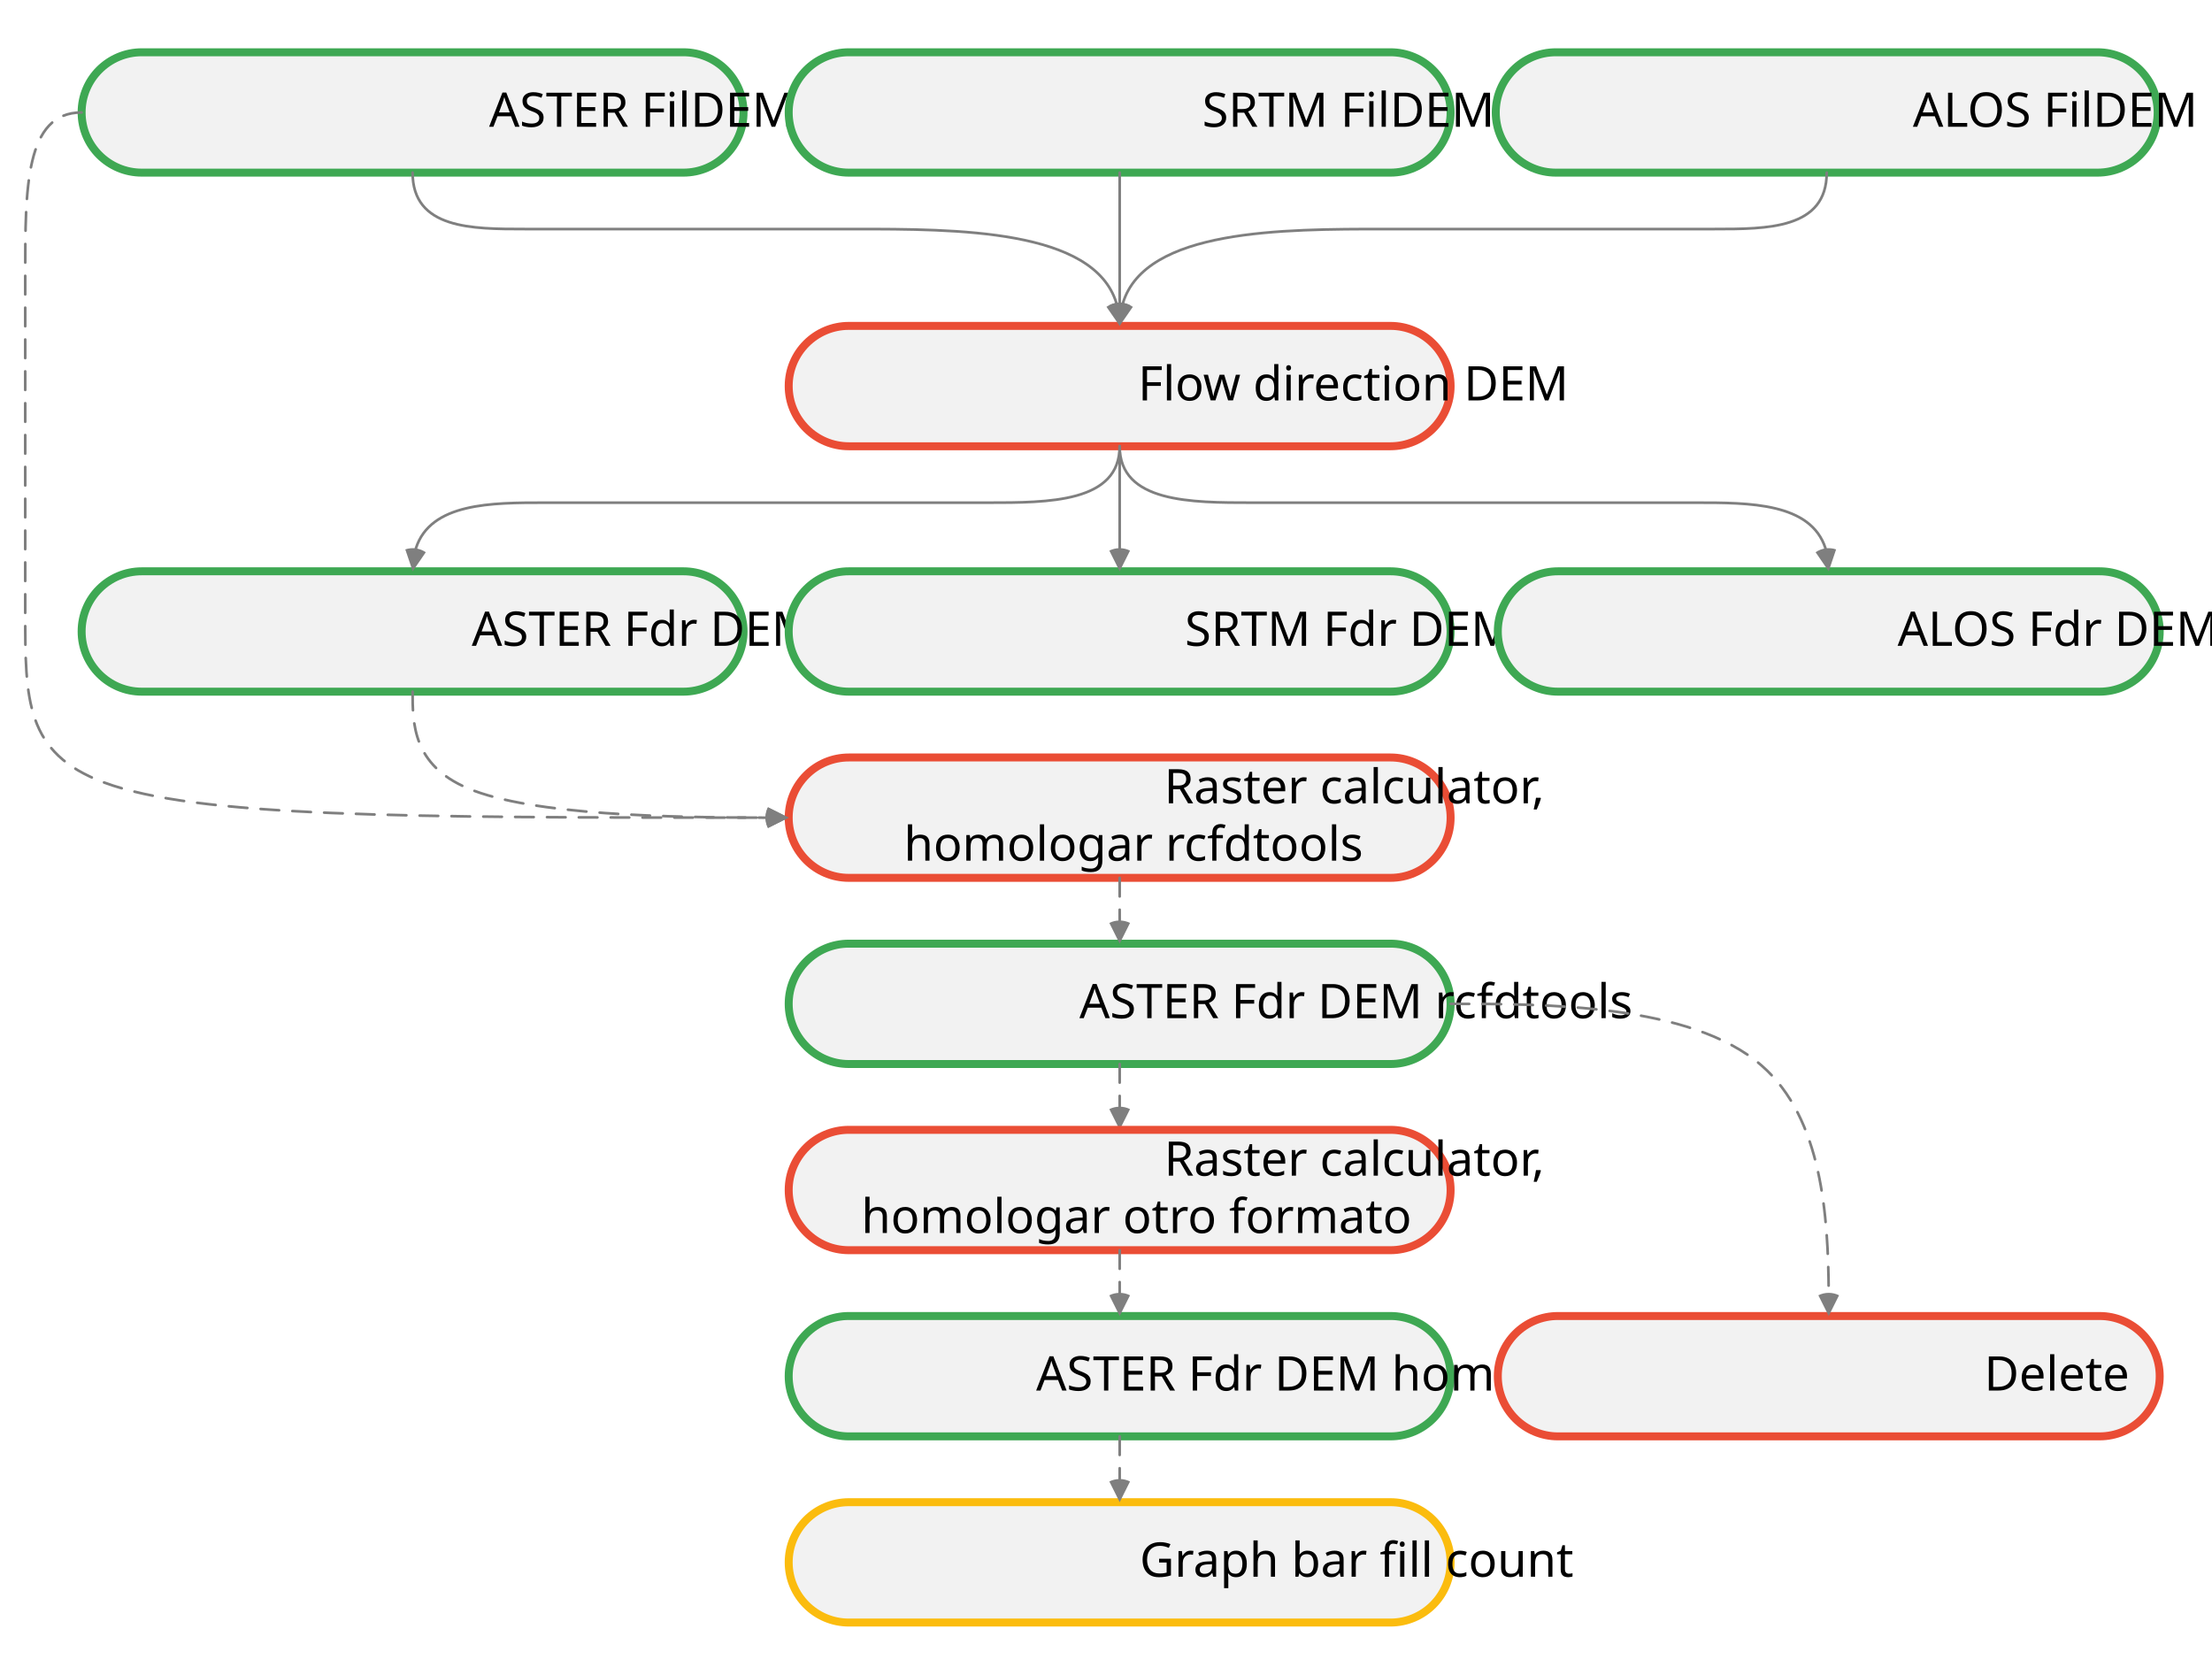
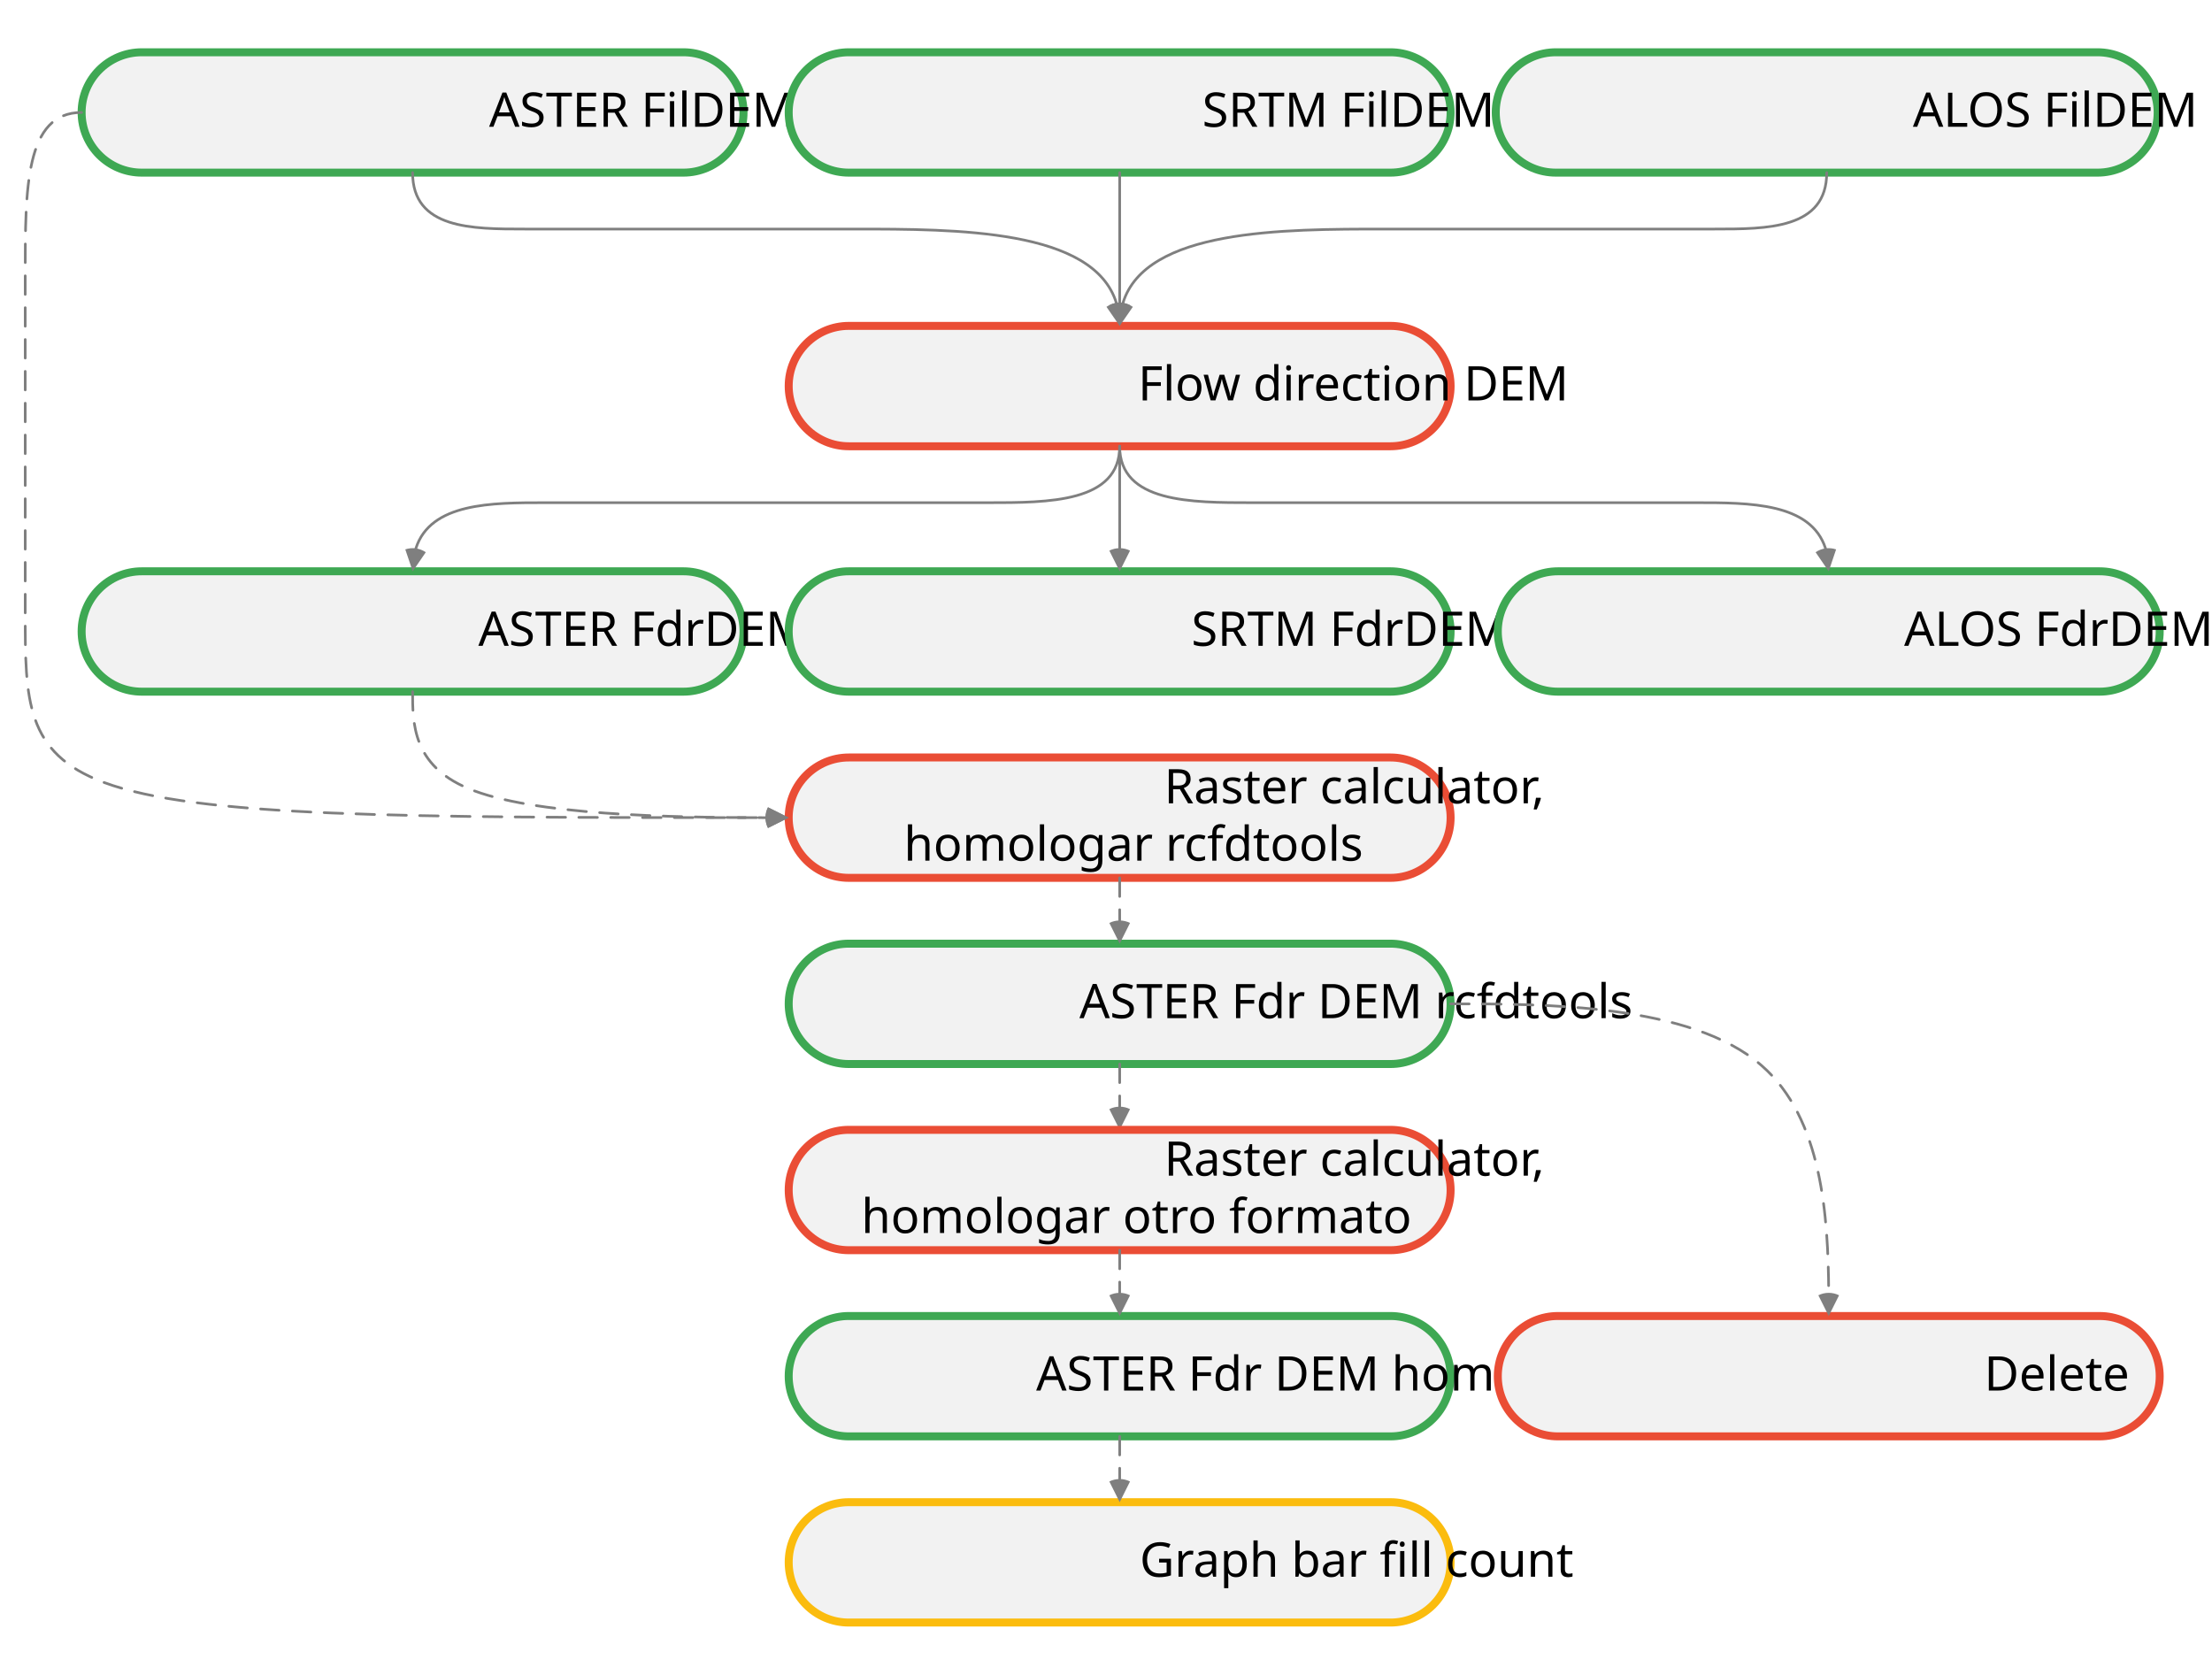
<svg xmlns="http://www.w3.org/2000/svg" xmlns:ns1="http://schemas.microsoft.com/visio/2003/SVGExtensions/" xmlns:xlink="http://www.w3.org/1999/xlink" width="5.789in" height="4.383in" viewBox="0 0 416.797 315.56" xml:space="preserve" color-interpolation-filters="sRGB" class="st14">
  <ns1:documentProperties ns1:langID="1033" ns1:metric="true" ns1:viewMarkup="false" />
  <style type="text/css">
	
		.st1 {fill:#f2f2f2;stroke:#3ea853;stroke-width:1.5}
		.st2 {fill:#3ea853;fill-opacity:1;stroke:#3ea853;stroke-opacity:1;stroke-width:0.373}
		.st3 {fill:#000000;font-family:Segoe UI;font-size:0.75em}
		.st4 {fill:#f2f2f2;stroke:#ea4d35;stroke-width:1.5}
		.st5 {fill:#ea4d35;fill-opacity:1;stroke:#ea4d35;stroke-opacity:1;stroke-width:0.373}
		.st6 {font-size:1em}
		.st7 {marker-end:url(#mrkr6-41);stroke:#7f7f7f;stroke-linecap:round;stroke-linejoin:round;stroke-width:0.5}
		.st8 {fill:#7f7f7f;fill-opacity:1;stroke:#7f7f7f;stroke-opacity:1;stroke-width:0.258}
		.st9 {marker-end:url(#mrkr6-52);stroke:#7f7f7f;stroke-linecap:round;stroke-linejoin:round;stroke-width:0.5}
		.st10 {marker-end:url(#mrkr6-41);stroke:#7f7f7f;stroke-dasharray:3.5,2.5;stroke-linecap:round;stroke-linejoin:round;stroke-width:0.5}
		.st11 {marker-end:url(#mrkr6-52);stroke:#7f7f7f;stroke-dasharray:3.5,2.5;stroke-linecap:round;stroke-linejoin:round;stroke-width:0.5}
		.st12 {fill:#f2f2f2;stroke:#fbbc0e;stroke-width:1.5}
		.st13 {fill:#fbbc0e;fill-opacity:1;stroke:#fbbc0e;stroke-opacity:1;stroke-width:0.373}
		.st14 {fill:none;fill-rule:evenodd;font-size:12px;overflow:visible;stroke-linecap:square;stroke-miterlimit:3}
	
	</style>
  <defs id="Markers">
    <g id="lend6">
      <path d="M 2 1 L 0 0 L 2.012 -1.006 C 2.329 -0.373 2.329 0.373 2.012 1.006 " style="stroke:none" />
    </g>
    <marker id="mrkr6-4" class="st2" ns1:arrowType="6" ns1:arrowSize="2" ns1:setback="6.03" refX="6.03" orient="auto" markerUnits="strokeWidth" overflow="visible">
      <use xlink:href="#lend6" transform="scale(2.68) " />
    </marker>
    <marker id="mrkr6-17" class="st5" ns1:arrowType="6" ns1:arrowSize="2" ns1:setback="6.03" refX="6.03" orient="auto" markerUnits="strokeWidth" overflow="visible">
      <use xlink:href="#lend6" transform="scale(2.68) " />
    </marker>
    <marker id="mrkr6-41" class="st8" ns1:arrowType="6" ns1:arrowSize="0" ns1:setback="8.01" refX="-8.01" orient="auto" markerUnits="strokeWidth" overflow="visible">
      <use xlink:href="#lend6" transform="scale(-3.88,-3.88) " />
    </marker>
    <marker id="mrkr6-52" class="st8" ns1:arrowType="6" ns1:arrowSize="0" ns1:setback="8.73" refX="-8.73" orient="auto" markerUnits="strokeWidth" overflow="visible">
      <use xlink:href="#lend6" transform="scale(-3.88,-3.88) " />
    </marker>
    <marker id="mrkr6-90" class="st13" ns1:arrowType="6" ns1:arrowSize="2" ns1:setback="6.03" refX="6.03" orient="auto" markerUnits="strokeWidth" overflow="visible">
      <use xlink:href="#lend6" transform="scale(2.68) " />
    </marker>
  </defs>
  <g ns1:mID="0" ns1:index="1" ns1:groupContext="foregroundPage">
    <ns1:pageProperties ns1:drawingScale="0.0393701" ns1:pageScale="0.0393701" ns1:drawingUnits="24" ns1:shadowOffsetX="8.50394" ns1:shadowOffsetY="-8.50394" />
    <ns1:layer ns1:name="Connector" ns1:index="0" />
    <g id="shape216-1" ns1:mID="216" ns1:groupContext="shape" transform="translate(15.382,-283.036)">
      <ns1:userDefs>
        <ns1:ud ns1:nameU="CTypeTopLeftSnip" ns1:prompt="" ns1:val="VT0(0):5" />
        <ns1:ud ns1:nameU="CTypeTopRightSnip" ns1:prompt="" ns1:val="VT0(0):5" />
        <ns1:ud ns1:nameU="CTypeBotLeftSnip" ns1:prompt="" ns1:val="VT0(0):5" />
        <ns1:ud ns1:nameU="CTypeBotRightSnip" ns1:prompt="" ns1:val="VT0(0):5" />
        <ns1:ud ns1:nameU="CornerLockHoriz" ns1:prompt="" ns1:val="VT0(1):5" />
        <ns1:ud ns1:nameU="CornerLockVert" ns1:prompt="" ns1:val="VT0(1):5" />
        <ns1:ud ns1:nameU="CornerLockDiag" ns1:prompt="" ns1:val="VT0(0):5" />
        <ns1:ud ns1:nameU="TopLeftOffset" ns1:prompt="" ns1:val="VT0(0.15748031496063):24" />
        <ns1:ud ns1:nameU="TopRightOffset" ns1:prompt="" ns1:val="VT0(0.15748031496063):24" />
        <ns1:ud ns1:nameU="BotLeftOffset" ns1:prompt="" ns1:val="VT0(0.15748031496063):24" />
        <ns1:ud ns1:nameU="BotRightOffset" ns1:prompt="" ns1:val="VT0(0.15748031496063):24" />
        <ns1:ud ns1:nameU="visVersion" ns1:prompt="" ns1:val="VT0(15):26" />
      </ns1:userDefs>
      <ns1:textBlock ns1:margins="rect(4,4,4,4)" ns1:tabSpace="42.5197" />
      <ns1:textRect cx="62.362" cy="304.222" width="124.73" height="22.677" />
      <path d="M11.34 315.56 L113.39 315.56 A11.338 11.338 -180 0 0 124.72 304.22 A11.338 11.338 -180 0 0 113.39 292.88        L11.34 292.88 A11.338 11.338 -180 0 0 0 304.22 A11.338 11.338 -180 0 0 11.34 315.56 Z" class="st1" />
      <text x="34.66" y="306.92" class="st3" ns1:langID="1033">
        <ns1:paragraph ns1:horizAlign="1" />
        <ns1:tabList />ASTER FilDEM</text>
    </g>
    <g id="shape217-6" ns1:mID="217" ns1:groupContext="shape" transform="translate(148.61,-283.036)">
      <ns1:userDefs>
        <ns1:ud ns1:nameU="CTypeTopLeftSnip" ns1:prompt="" ns1:val="VT0(0):5" />
        <ns1:ud ns1:nameU="CTypeTopRightSnip" ns1:prompt="" ns1:val="VT0(0):5" />
        <ns1:ud ns1:nameU="CTypeBotLeftSnip" ns1:prompt="" ns1:val="VT0(0):5" />
        <ns1:ud ns1:nameU="CTypeBotRightSnip" ns1:prompt="" ns1:val="VT0(0):5" />
        <ns1:ud ns1:nameU="CornerLockHoriz" ns1:prompt="" ns1:val="VT0(1):5" />
        <ns1:ud ns1:nameU="CornerLockVert" ns1:prompt="" ns1:val="VT0(1):5" />
        <ns1:ud ns1:nameU="CornerLockDiag" ns1:prompt="" ns1:val="VT0(0):5" />
        <ns1:ud ns1:nameU="TopLeftOffset" ns1:prompt="" ns1:val="VT0(0.15748031496063):24" />
        <ns1:ud ns1:nameU="TopRightOffset" ns1:prompt="" ns1:val="VT0(0.15748031496063):24" />
        <ns1:ud ns1:nameU="BotLeftOffset" ns1:prompt="" ns1:val="VT0(0.15748031496063):24" />
        <ns1:ud ns1:nameU="BotRightOffset" ns1:prompt="" ns1:val="VT0(0.15748031496063):24" />
        <ns1:ud ns1:nameU="visVersion" ns1:prompt="" ns1:val="VT0(15):26" />
      </ns1:userDefs>
      <ns1:textBlock ns1:margins="rect(4,4,4,4)" ns1:tabSpace="42.5197" />
      <ns1:textRect cx="62.362" cy="304.222" width="124.73" height="22.677" />
      <path d="M11.34 315.56 L113.39 315.56 A11.338 11.338 -180 0 0 124.72 304.22 A11.338 11.338 -180 0 0 113.39 292.88        L11.34 292.88 A11.338 11.338 -180 0 0 0 304.22 A11.338 11.338 -180 0 0 11.34 315.56 Z" class="st1" />
      <text x="35.8" y="306.92" class="st3" ns1:langID="1033">
        <ns1:paragraph ns1:horizAlign="1" />
        <ns1:tabList />SRTM FilDEM</text>
    </g>
    <g id="shape218-10" ns1:mID="218" ns1:groupContext="shape" transform="translate(281.839,-283.036)">
      <ns1:userDefs>
        <ns1:ud ns1:nameU="CTypeTopLeftSnip" ns1:prompt="" ns1:val="VT0(0):5" />
        <ns1:ud ns1:nameU="CTypeTopRightSnip" ns1:prompt="" ns1:val="VT0(0):5" />
        <ns1:ud ns1:nameU="CTypeBotLeftSnip" ns1:prompt="" ns1:val="VT0(0):5" />
        <ns1:ud ns1:nameU="CTypeBotRightSnip" ns1:prompt="" ns1:val="VT0(0):5" />
        <ns1:ud ns1:nameU="CornerLockHoriz" ns1:prompt="" ns1:val="VT0(1):5" />
        <ns1:ud ns1:nameU="CornerLockVert" ns1:prompt="" ns1:val="VT0(1):5" />
        <ns1:ud ns1:nameU="CornerLockDiag" ns1:prompt="" ns1:val="VT0(0):5" />
        <ns1:ud ns1:nameU="TopLeftOffset" ns1:prompt="" ns1:val="VT0(0.15748031496063):24" />
        <ns1:ud ns1:nameU="TopRightOffset" ns1:prompt="" ns1:val="VT0(0.15748031496063):24" />
        <ns1:ud ns1:nameU="BotLeftOffset" ns1:prompt="" ns1:val="VT0(0.15748031496063):24" />
        <ns1:ud ns1:nameU="BotRightOffset" ns1:prompt="" ns1:val="VT0(0.15748031496063):24" />
        <ns1:ud ns1:nameU="visVersion" ns1:prompt="" ns1:val="VT0(15):26" />
      </ns1:userDefs>
      <ns1:textBlock ns1:margins="rect(4,4,4,4)" ns1:tabSpace="42.5197" />
      <ns1:textRect cx="62.362" cy="304.222" width="124.73" height="22.677" />
      <path d="M11.34 315.56 L113.39 315.56 A11.338 11.338 -180 0 0 124.72 304.22 A11.338 11.338 -180 0 0 113.39 292.88        L11.34 292.88 A11.338 11.338 -180 0 0 0 304.22 A11.338 11.338 -180 0 0 11.34 315.56 Z" class="st1" />
      <text x="36.48" y="306.92" class="st3" ns1:langID="1033">
        <ns1:paragraph ns1:horizAlign="1" />
        <ns1:tabList />ALOS FilDEM</text>
    </g>
    <g id="shape219-14" ns1:mID="219" ns1:groupContext="shape" transform="translate(148.61,-231.481)">
      <ns1:userDefs>
        <ns1:ud ns1:nameU="CTypeTopLeftSnip" ns1:prompt="" ns1:val="VT0(0):5" />
        <ns1:ud ns1:nameU="CTypeTopRightSnip" ns1:prompt="" ns1:val="VT0(0):5" />
        <ns1:ud ns1:nameU="CTypeBotLeftSnip" ns1:prompt="" ns1:val="VT0(0):5" />
        <ns1:ud ns1:nameU="CTypeBotRightSnip" ns1:prompt="" ns1:val="VT0(0):5" />
        <ns1:ud ns1:nameU="CornerLockHoriz" ns1:prompt="" ns1:val="VT0(1):5" />
        <ns1:ud ns1:nameU="CornerLockVert" ns1:prompt="" ns1:val="VT0(1):5" />
        <ns1:ud ns1:nameU="CornerLockDiag" ns1:prompt="" ns1:val="VT0(0):5" />
        <ns1:ud ns1:nameU="TopLeftOffset" ns1:prompt="" ns1:val="VT0(0.15748031496063):24" />
        <ns1:ud ns1:nameU="TopRightOffset" ns1:prompt="" ns1:val="VT0(0.15748031496063):24" />
        <ns1:ud ns1:nameU="BotLeftOffset" ns1:prompt="" ns1:val="VT0(0.15748031496063):24" />
        <ns1:ud ns1:nameU="BotRightOffset" ns1:prompt="" ns1:val="VT0(0.15748031496063):24" />
        <ns1:ud ns1:nameU="visVersion" ns1:prompt="" ns1:val="VT0(15):26" />
      </ns1:userDefs>
      <ns1:textBlock ns1:margins="rect(4,4,4,4)" ns1:tabSpace="42.5197" />
      <ns1:textRect cx="62.362" cy="304.222" width="124.73" height="22.677" />
      <path d="M11.34 315.56 L113.39 315.56 A11.338 11.338 -180 0 0 124.72 304.22 A11.338 11.338 -180 0 0 113.39 292.88        L11.34 292.88 A11.338 11.338 -180 0 0 0 304.22 A11.338 11.338 -180 0 0 11.34 315.56 Z" class="st4" />
      <text x="23.71" y="306.92" class="st3" ns1:langID="1033">
        <ns1:paragraph ns1:horizAlign="1" />
        <ns1:tabList />Flow direction DEM</text>
    </g>
    <g id="shape220-19" ns1:mID="220" ns1:groupContext="shape" transform="translate(15.382,-185.241)">
      <ns1:userDefs>
        <ns1:ud ns1:nameU="CTypeTopLeftSnip" ns1:prompt="" ns1:val="VT0(0):5" />
        <ns1:ud ns1:nameU="CTypeTopRightSnip" ns1:prompt="" ns1:val="VT0(0):5" />
        <ns1:ud ns1:nameU="CTypeBotLeftSnip" ns1:prompt="" ns1:val="VT0(0):5" />
        <ns1:ud ns1:nameU="CTypeBotRightSnip" ns1:prompt="" ns1:val="VT0(0):5" />
        <ns1:ud ns1:nameU="CornerLockHoriz" ns1:prompt="" ns1:val="VT0(1):5" />
        <ns1:ud ns1:nameU="CornerLockVert" ns1:prompt="" ns1:val="VT0(1):5" />
        <ns1:ud ns1:nameU="CornerLockDiag" ns1:prompt="" ns1:val="VT0(0):5" />
        <ns1:ud ns1:nameU="TopLeftOffset" ns1:prompt="" ns1:val="VT0(0.15748031496063):24" />
        <ns1:ud ns1:nameU="TopRightOffset" ns1:prompt="" ns1:val="VT0(0.15748031496063):24" />
        <ns1:ud ns1:nameU="BotLeftOffset" ns1:prompt="" ns1:val="VT0(0.15748031496063):24" />
        <ns1:ud ns1:nameU="BotRightOffset" ns1:prompt="" ns1:val="VT0(0.15748031496063):24" />
        <ns1:ud ns1:nameU="visVersion" ns1:prompt="" ns1:val="VT0(15):26" />
      </ns1:userDefs>
      <ns1:textBlock ns1:margins="rect(4,4,4,4)" ns1:tabSpace="42.5197" />
      <ns1:textRect cx="62.362" cy="304.222" width="124.73" height="22.677" />
      <path d="M11.34 315.56 L113.39 315.56 A11.338 11.338 -180 0 0 124.72 304.22 A11.338 11.338 -180 0 0 113.39 292.88        L11.34 292.88 A11.338 11.338 -180 0 0 0 304.22 A11.338 11.338 -180 0 0 11.34 315.56 Z" class="st1" />
-       <text x="31.39" y="306.92" class="st3" ns1:langID="1033">
-         <ns1:paragraph ns1:horizAlign="1" />
-         <ns1:tabList />ASTER Fdr DEM</text>
+       <text x="32.63" y="306.92" class="st3" ns1:langID="1033">
+         <ns1:paragraph ns1:horizAlign="1" />
+         <ns1:tabList />ASTER FdrDEM</text>
    </g>
    <g id="shape221-23" ns1:mID="221" ns1:groupContext="shape" transform="translate(148.61,-185.241)">
      <ns1:userDefs>
        <ns1:ud ns1:nameU="CTypeTopLeftSnip" ns1:prompt="" ns1:val="VT0(0):5" />
        <ns1:ud ns1:nameU="CTypeTopRightSnip" ns1:prompt="" ns1:val="VT0(0):5" />
        <ns1:ud ns1:nameU="CTypeBotLeftSnip" ns1:prompt="" ns1:val="VT0(0):5" />
        <ns1:ud ns1:nameU="CTypeBotRightSnip" ns1:prompt="" ns1:val="VT0(0):5" />
        <ns1:ud ns1:nameU="CornerLockHoriz" ns1:prompt="" ns1:val="VT0(1):5" />
        <ns1:ud ns1:nameU="CornerLockVert" ns1:prompt="" ns1:val="VT0(1):5" />
        <ns1:ud ns1:nameU="CornerLockDiag" ns1:prompt="" ns1:val="VT0(0):5" />
        <ns1:ud ns1:nameU="TopLeftOffset" ns1:prompt="" ns1:val="VT0(0.15748031496063):24" />
        <ns1:ud ns1:nameU="TopRightOffset" ns1:prompt="" ns1:val="VT0(0.15748031496063):24" />
        <ns1:ud ns1:nameU="BotLeftOffset" ns1:prompt="" ns1:val="VT0(0.15748031496063):24" />
        <ns1:ud ns1:nameU="BotRightOffset" ns1:prompt="" ns1:val="VT0(0.15748031496063):24" />
        <ns1:ud ns1:nameU="visVersion" ns1:prompt="" ns1:val="VT0(15):26" />
      </ns1:userDefs>
      <ns1:textBlock ns1:margins="rect(4,4,4,4)" ns1:tabSpace="42.5197" />
      <ns1:textRect cx="62.362" cy="304.222" width="124.73" height="22.677" />
      <path d="M11.34 315.56 L113.39 315.56 A11.338 11.338 -180 0 0 124.72 304.22 A11.338 11.338 -180 0 0 113.39 292.88        L11.34 292.88 A11.338 11.338 -180 0 0 0 304.22 A11.338 11.338 -180 0 0 11.34 315.56 Z" class="st1" />
-       <text x="32.53" y="306.92" class="st3" ns1:langID="1033">
-         <ns1:paragraph ns1:horizAlign="1" />
-         <ns1:tabList />SRTM Fdr DEM</text>
+       <text x="33.76" y="306.92" class="st3" ns1:langID="1033">
+         <ns1:paragraph ns1:horizAlign="1" />
+         <ns1:tabList />SRTM FdrDEM</text>
    </g>
    <g id="shape222-27" ns1:mID="222" ns1:groupContext="shape" transform="translate(282.225,-185.241)">
      <ns1:userDefs>
        <ns1:ud ns1:nameU="CTypeTopLeftSnip" ns1:prompt="" ns1:val="VT0(0):5" />
        <ns1:ud ns1:nameU="CTypeTopRightSnip" ns1:prompt="" ns1:val="VT0(0):5" />
        <ns1:ud ns1:nameU="CTypeBotLeftSnip" ns1:prompt="" ns1:val="VT0(0):5" />
        <ns1:ud ns1:nameU="CTypeBotRightSnip" ns1:prompt="" ns1:val="VT0(0):5" />
        <ns1:ud ns1:nameU="CornerLockHoriz" ns1:prompt="" ns1:val="VT0(1):5" />
        <ns1:ud ns1:nameU="CornerLockVert" ns1:prompt="" ns1:val="VT0(1):5" />
        <ns1:ud ns1:nameU="CornerLockDiag" ns1:prompt="" ns1:val="VT0(0):5" />
        <ns1:ud ns1:nameU="TopLeftOffset" ns1:prompt="" ns1:val="VT0(0.15748031496063):24" />
        <ns1:ud ns1:nameU="TopRightOffset" ns1:prompt="" ns1:val="VT0(0.15748031496063):24" />
        <ns1:ud ns1:nameU="BotLeftOffset" ns1:prompt="" ns1:val="VT0(0.15748031496063):24" />
        <ns1:ud ns1:nameU="BotRightOffset" ns1:prompt="" ns1:val="VT0(0.15748031496063):24" />
        <ns1:ud ns1:nameU="visVersion" ns1:prompt="" ns1:val="VT0(15):26" />
      </ns1:userDefs>
      <ns1:textBlock ns1:margins="rect(4,4,4,4)" ns1:tabSpace="42.5197" />
      <ns1:textRect cx="62.362" cy="304.222" width="124.73" height="22.677" />
      <path d="M11.34 315.56 L113.39 315.56 A11.338 11.338 -180 0 0 124.72 304.22 A11.338 11.338 -180 0 0 113.39 292.88        L11.34 292.88 A11.338 11.338 -180 0 0 0 304.22 A11.338 11.338 -180 0 0 11.34 315.56 Z" class="st1" />
-       <text x="33.21" y="306.92" class="st3" ns1:langID="1033">
-         <ns1:paragraph ns1:horizAlign="1" />
-         <ns1:tabList />ALOS Fdr DEM</text>
+       <text x="34.44" y="306.92" class="st3" ns1:langID="1033">
+         <ns1:paragraph ns1:horizAlign="1" />
+         <ns1:tabList />ALOS FdrDEM</text>
    </g>
    <g id="shape223-31" ns1:mID="223" ns1:groupContext="shape" transform="translate(148.61,-150.162)">
      <ns1:userDefs>
        <ns1:ud ns1:nameU="CTypeTopLeftSnip" ns1:prompt="" ns1:val="VT0(0):5" />
        <ns1:ud ns1:nameU="CTypeTopRightSnip" ns1:prompt="" ns1:val="VT0(0):5" />
        <ns1:ud ns1:nameU="CTypeBotLeftSnip" ns1:prompt="" ns1:val="VT0(0):5" />
        <ns1:ud ns1:nameU="CTypeBotRightSnip" ns1:prompt="" ns1:val="VT0(0):5" />
        <ns1:ud ns1:nameU="CornerLockHoriz" ns1:prompt="" ns1:val="VT0(1):5" />
        <ns1:ud ns1:nameU="CornerLockVert" ns1:prompt="" ns1:val="VT0(1):5" />
        <ns1:ud ns1:nameU="CornerLockDiag" ns1:prompt="" ns1:val="VT0(0):5" />
        <ns1:ud ns1:nameU="TopLeftOffset" ns1:prompt="" ns1:val="VT0(0.15748031496063):24" />
        <ns1:ud ns1:nameU="TopRightOffset" ns1:prompt="" ns1:val="VT0(0.15748031496063):24" />
        <ns1:ud ns1:nameU="BotLeftOffset" ns1:prompt="" ns1:val="VT0(0.15748031496063):24" />
        <ns1:ud ns1:nameU="BotRightOffset" ns1:prompt="" ns1:val="VT0(0.15748031496063):24" />
        <ns1:ud ns1:nameU="visVersion" ns1:prompt="" ns1:val="VT0(15):26" />
      </ns1:userDefs>
      <ns1:textBlock ns1:margins="rect(4,4,4,4)" ns1:tabSpace="42.5197" />
      <ns1:textRect cx="62.362" cy="304.222" width="124.73" height="22.677" />
      <path d="M11.34 315.56 L113.39 315.56 A11.338 11.338 -180 0 0 124.72 304.22 A11.338 11.338 -180 0 0 113.39 292.88        L11.34 292.88 A11.338 11.338 -180 0 0 0 304.22 A11.338 11.338 -180 0 0 11.34 315.56 Z" class="st4" />
      <text x="28.63" y="301.52" class="st3" ns1:langID="1033">
        <ns1:paragraph ns1:horizAlign="1" />
        <ns1:tabList />Raster calculator, <ns1:newlineChar />
        <tspan x="21.7" dy="1.2em" class="st6">homologar rcfdtools</tspan>
      </text>
    </g>
    <g id="shape226-36" ns1:mID="226" ns1:groupContext="shape" ns1:layerMember="0" transform="translate(77.7442,-283.036)">
      <ns1:userDefs>
        <ns1:ud ns1:nameU="visVersion" ns1:val="VT0(15):26" />
      </ns1:userDefs>
      <path d="M0 315.56 C-0 326.19 11.2 326.19 21.13 326.19 C40.74 326.19 55.42 326.19 83.22 326.19 C102.59 326.19 128.32        326.19 132.61 340.12 L132.66 340.47" class="st7" />
    </g>
    <g id="shape227-42" ns1:mID="227" ns1:groupContext="shape" ns1:layerMember="0" transform="translate(344.201,-283.036)">
      <ns1:userDefs>
        <ns1:ud ns1:nameU="visVersion" ns1:val="VT0(15):26" />
      </ns1:userDefs>
      <path d="M0 315.56 C-0 326.19 -11.2 326.19 -21.13 326.19 C-40.74 326.19 -55.42 326.19 -83.22 326.19 C-102.59 326.19 -128.32        326.19 -132.61 340.12 L-132.66 340.47" class="st7" />
    </g>
    <g id="shape228-47" ns1:mID="228" ns1:groupContext="shape" ns1:layerMember="0" transform="translate(203.886,-283.036)">
      <ns1:userDefs>
        <ns1:ud ns1:nameU="visVersion" ns1:val="VT0(15):26" />
      </ns1:userDefs>
      <path d="M7.09 315.56 C7.09 321.52 7.09 332.4 7.09 340.07" class="st9" />
    </g>
    <g id="shape229-53" ns1:mID="229" ns1:groupContext="shape" ns1:layerMember="0" transform="translate(210.973,-231.481)">
      <ns1:userDefs>
        <ns1:ud ns1:nameU="visVersion" ns1:val="VT0(15):26" />
      </ns1:userDefs>
      <path d="M0 315.56 C-0 326.19 -13.42 326.19 -24.82 326.19 C-41.71 326.19 -54.16 326.19 -66.6 326.19 C-79.05 326.19 -91.48        326.19 -108.32 326.19 C-118.31 326.19 -129.85 326.19 -132.61 334.8 L-132.66 335.16" class="st7" />
    </g>
    <g id="shape230-58" ns1:mID="230" ns1:groupContext="shape" ns1:layerMember="0" transform="translate(210.973,-231.481)">
      <ns1:userDefs>
        <ns1:ud ns1:nameU="visVersion" ns1:val="VT0(15):26" />
      </ns1:userDefs>
      <path d="M0 315.56 C0 326.19 13.46 326.19 24.9 326.19 C41.83 326.19 54.32 326.19 66.8 326.19 C79.28 326.19 91.74 326.19        108.64 326.19 C118.65 326.19 130.22 326.19 133 334.8 L133.05 335.16" class="st7" />
    </g>
    <g id="shape231-63" ns1:mID="231" ns1:groupContext="shape" ns1:layerMember="0" transform="translate(203.886,-231.481)">
      <ns1:userDefs>
        <ns1:ud ns1:nameU="visVersion" ns1:val="VT0(15):26" />
      </ns1:userDefs>
      <path d="M7.09 315.56 C7.09 320.22 7.09 328.56 7.09 334.76" class="st9" />
    </g>
    <g id="shape232-68" ns1:mID="232" ns1:groupContext="shape" ns1:layerMember="0" transform="translate(15.382,-294.375)">
      <ns1:userDefs>
        <ns1:ud ns1:nameU="visVersion" ns1:val="VT0(15):26" />
      </ns1:userDefs>
      <path d="M0 315.56 C-10.63 315.56 -10.63 329.84 -10.63 346.03 C-10.63 367.48 -10.63 392.28 -10.63 409.88 C-10.63 426.16        -10.63 436.28 4.21 441.8 C21.68 448.3 59.71 448.43 128.86 448.43 L129.22 448.43" class="st10" />
    </g>
    <g id="shape233-73" ns1:mID="233" ns1:groupContext="shape" ns1:layerMember="0" transform="translate(77.7442,-185.241)">
      <ns1:userDefs>
        <ns1:ud ns1:nameU="visVersion" ns1:val="VT0(15):26" />
      </ns1:userDefs>
      <path d="M0 315.56 C0 321.5 -0 329.39 10.45 333.78 C22.54 338.87 48.62 339.27 66.5 339.3 L66.86 339.3" class="st10" />
    </g>
    <g id="shape234-78" ns1:mID="234" ns1:groupContext="shape" transform="translate(148.61,-115.083)">
      <ns1:userDefs>
        <ns1:ud ns1:nameU="CTypeTopLeftSnip" ns1:prompt="" ns1:val="VT0(0):5" />
        <ns1:ud ns1:nameU="CTypeTopRightSnip" ns1:prompt="" ns1:val="VT0(0):5" />
        <ns1:ud ns1:nameU="CTypeBotLeftSnip" ns1:prompt="" ns1:val="VT0(0):5" />
        <ns1:ud ns1:nameU="CTypeBotRightSnip" ns1:prompt="" ns1:val="VT0(0):5" />
        <ns1:ud ns1:nameU="CornerLockHoriz" ns1:prompt="" ns1:val="VT0(1):5" />
        <ns1:ud ns1:nameU="CornerLockVert" ns1:prompt="" ns1:val="VT0(1):5" />
        <ns1:ud ns1:nameU="CornerLockDiag" ns1:prompt="" ns1:val="VT0(0):5" />
        <ns1:ud ns1:nameU="TopLeftOffset" ns1:prompt="" ns1:val="VT0(0.15748031496063):24" />
        <ns1:ud ns1:nameU="TopRightOffset" ns1:prompt="" ns1:val="VT0(0.15748031496063):24" />
        <ns1:ud ns1:nameU="BotLeftOffset" ns1:prompt="" ns1:val="VT0(0.15748031496063):24" />
        <ns1:ud ns1:nameU="BotRightOffset" ns1:prompt="" ns1:val="VT0(0.15748031496063):24" />
        <ns1:ud ns1:nameU="visVersion" ns1:prompt="" ns1:val="VT0(15):26" />
      </ns1:userDefs>
      <ns1:textBlock ns1:margins="rect(4,4,4,4)" ns1:tabSpace="42.5197" />
      <ns1:textRect cx="62.362" cy="304.222" width="124.73" height="22.677" />
      <path d="M11.34 315.56 L113.39 315.56 A11.338 11.338 -180 0 0 124.72 304.22 A11.338 11.338 -180 0 0 113.39 292.88        L11.34 292.88 A11.338 11.338 -180 0 0 0 304.22 A11.338 11.338 -180 0 0 11.34 315.56 Z" class="st1" />
      <text x="12.66" y="306.92" class="st3" ns1:langID="1033">
        <ns1:paragraph ns1:horizAlign="1" />
        <ns1:tabList />ASTER Fdr DEM rcfdtools</text>
    </g>
    <g id="shape235-82" ns1:mID="235" ns1:groupContext="shape" ns1:layerMember="0" transform="translate(203.886,-151.048)">
      <ns1:userDefs>
        <ns1:ud ns1:nameU="visVersion" ns1:val="VT0(15):26" />
      </ns1:userDefs>
      <path d="M7.09 316.45 C7.09 318.41 7.09 321.61 7.09 324.48" class="st11" />
    </g>
    <g id="shape236-87" ns1:mID="236" ns1:groupContext="shape" transform="translate(148.61,-9.84707)">
      <ns1:userDefs>
        <ns1:ud ns1:nameU="CTypeTopLeftSnip" ns1:prompt="" ns1:val="VT0(0):5" />
        <ns1:ud ns1:nameU="CTypeTopRightSnip" ns1:prompt="" ns1:val="VT0(0):5" />
        <ns1:ud ns1:nameU="CTypeBotLeftSnip" ns1:prompt="" ns1:val="VT0(0):5" />
        <ns1:ud ns1:nameU="CTypeBotRightSnip" ns1:prompt="" ns1:val="VT0(0):5" />
        <ns1:ud ns1:nameU="CornerLockHoriz" ns1:prompt="" ns1:val="VT0(1):5" />
        <ns1:ud ns1:nameU="CornerLockVert" ns1:prompt="" ns1:val="VT0(1):5" />
        <ns1:ud ns1:nameU="CornerLockDiag" ns1:prompt="" ns1:val="VT0(0):5" />
        <ns1:ud ns1:nameU="TopLeftOffset" ns1:prompt="" ns1:val="VT0(0.15748031496063):24" />
        <ns1:ud ns1:nameU="TopRightOffset" ns1:prompt="" ns1:val="VT0(0.15748031496063):24" />
        <ns1:ud ns1:nameU="BotLeftOffset" ns1:prompt="" ns1:val="VT0(0.15748031496063):24" />
        <ns1:ud ns1:nameU="BotRightOffset" ns1:prompt="" ns1:val="VT0(0.15748031496063):24" />
        <ns1:ud ns1:nameU="visVersion" ns1:prompt="" ns1:val="VT0(15):26" />
      </ns1:userDefs>
      <ns1:textBlock ns1:margins="rect(4,4,4,4)" ns1:tabSpace="42.5197" />
      <ns1:textRect cx="62.362" cy="304.222" width="124.73" height="22.677" />
      <path d="M11.34 315.56 L113.39 315.56 A11.338 11.338 -180 0 0 124.72 304.22 A11.338 11.338 -180 0 0 113.39 292.88        L11.34 292.88 A11.338 11.338 -180 0 0 0 304.22 A11.338 11.338 -180 0 0 11.34 315.56 Z" class="st12" />
      <text x="24.02" y="306.92" class="st3" ns1:langID="1033">
        <ns1:paragraph ns1:horizAlign="1" />
        <ns1:tabList />Graph bar fill count</text>
    </g>
    <g id="shape237-92" ns1:mID="237" ns1:groupContext="shape" ns1:layerMember="0" transform="translate(203.886,-115.969)">
      <ns1:userDefs>
        <ns1:ud ns1:nameU="visVersion" ns1:val="VT0(15):26" />
      </ns1:userDefs>
      <path d="M7.09 316.45 C7.09 318.41 7.09 321.61 7.09 324.48" class="st11" />
    </g>
    <g id="shape238-97" ns1:mID="238" ns1:groupContext="shape" transform="translate(148.61,-80.0046)">
      <ns1:userDefs>
        <ns1:ud ns1:nameU="CTypeTopLeftSnip" ns1:prompt="" ns1:val="VT0(0):5" />
        <ns1:ud ns1:nameU="CTypeTopRightSnip" ns1:prompt="" ns1:val="VT0(0):5" />
        <ns1:ud ns1:nameU="CTypeBotLeftSnip" ns1:prompt="" ns1:val="VT0(0):5" />
        <ns1:ud ns1:nameU="CTypeBotRightSnip" ns1:prompt="" ns1:val="VT0(0):5" />
        <ns1:ud ns1:nameU="CornerLockHoriz" ns1:prompt="" ns1:val="VT0(1):5" />
        <ns1:ud ns1:nameU="CornerLockVert" ns1:prompt="" ns1:val="VT0(1):5" />
        <ns1:ud ns1:nameU="CornerLockDiag" ns1:prompt="" ns1:val="VT0(0):5" />
        <ns1:ud ns1:nameU="TopLeftOffset" ns1:prompt="" ns1:val="VT0(0.15748031496063):24" />
        <ns1:ud ns1:nameU="TopRightOffset" ns1:prompt="" ns1:val="VT0(0.15748031496063):24" />
        <ns1:ud ns1:nameU="BotLeftOffset" ns1:prompt="" ns1:val="VT0(0.15748031496063):24" />
        <ns1:ud ns1:nameU="BotRightOffset" ns1:prompt="" ns1:val="VT0(0.15748031496063):24" />
        <ns1:ud ns1:nameU="visVersion" ns1:prompt="" ns1:val="VT0(15):26" />
      </ns1:userDefs>
      <ns1:textBlock ns1:margins="rect(4,4,4,4)" ns1:tabSpace="42.5197" />
      <ns1:textRect cx="62.362" cy="304.222" width="124.73" height="22.677" />
      <path d="M11.34 315.56 L113.39 315.56 A11.338 11.338 -180 0 0 124.72 304.22 A11.338 11.338 -180 0 0 113.39 292.88        L11.34 292.88 A11.338 11.338 -180 0 0 0 304.22 A11.338 11.338 -180 0 0 11.34 315.56 Z" class="st4" />
      <text x="28.63" y="301.52" class="st3" ns1:langID="1033">
        <ns1:paragraph ns1:horizAlign="1" />
        <ns1:tabList />Raster calculator, <ns1:newlineChar />
        <tspan x="13.67" dy="1.2em" class="st6">homologar otro formato</tspan>
      </text>
    </g>
    <g id="shape241-102" ns1:mID="241" ns1:groupContext="shape" transform="translate(148.61,-44.9258)">
      <ns1:userDefs>
        <ns1:ud ns1:nameU="CTypeTopLeftSnip" ns1:prompt="" ns1:val="VT0(0):5" />
        <ns1:ud ns1:nameU="CTypeTopRightSnip" ns1:prompt="" ns1:val="VT0(0):5" />
        <ns1:ud ns1:nameU="CTypeBotLeftSnip" ns1:prompt="" ns1:val="VT0(0):5" />
        <ns1:ud ns1:nameU="CTypeBotRightSnip" ns1:prompt="" ns1:val="VT0(0):5" />
        <ns1:ud ns1:nameU="CornerLockHoriz" ns1:prompt="" ns1:val="VT0(1):5" />
        <ns1:ud ns1:nameU="CornerLockVert" ns1:prompt="" ns1:val="VT0(1):5" />
        <ns1:ud ns1:nameU="CornerLockDiag" ns1:prompt="" ns1:val="VT0(0):5" />
        <ns1:ud ns1:nameU="TopLeftOffset" ns1:prompt="" ns1:val="VT0(0.15748031496063):24" />
        <ns1:ud ns1:nameU="TopRightOffset" ns1:prompt="" ns1:val="VT0(0.15748031496063):24" />
        <ns1:ud ns1:nameU="BotLeftOffset" ns1:prompt="" ns1:val="VT0(0.15748031496063):24" />
        <ns1:ud ns1:nameU="BotRightOffset" ns1:prompt="" ns1:val="VT0(0.15748031496063):24" />
        <ns1:ud ns1:nameU="visVersion" ns1:prompt="" ns1:val="VT0(15):26" />
      </ns1:userDefs>
      <ns1:textBlock ns1:margins="rect(4,4,4,4)" ns1:tabSpace="42.5197" />
      <ns1:textRect cx="62.362" cy="304.222" width="124.73" height="22.677" />
      <path d="M11.34 315.56 L113.39 315.56 A11.338 11.338 -180 0 0 124.72 304.22 A11.338 11.338 -180 0 0 113.39 292.88        L11.34 292.88 A11.338 11.338 -180 0 0 0 304.22 A11.338 11.338 -180 0 0 11.34 315.56 Z" class="st1" />
      <text x="4.51" y="306.92" class="st3" ns1:langID="1033">
        <ns1:paragraph ns1:horizAlign="1" />
        <ns1:tabList />ASTER Fdr DEM homologado</text>
    </g>
    <g id="shape242-106" ns1:mID="242" ns1:groupContext="shape" transform="translate(282.225,-44.9258)">
      <ns1:userDefs>
        <ns1:ud ns1:nameU="CTypeTopLeftSnip" ns1:prompt="" ns1:val="VT0(0):5" />
        <ns1:ud ns1:nameU="CTypeTopRightSnip" ns1:prompt="" ns1:val="VT0(0):5" />
        <ns1:ud ns1:nameU="CTypeBotLeftSnip" ns1:prompt="" ns1:val="VT0(0):5" />
        <ns1:ud ns1:nameU="CTypeBotRightSnip" ns1:prompt="" ns1:val="VT0(0):5" />
        <ns1:ud ns1:nameU="CornerLockHoriz" ns1:prompt="" ns1:val="VT0(1):5" />
        <ns1:ud ns1:nameU="CornerLockVert" ns1:prompt="" ns1:val="VT0(1):5" />
        <ns1:ud ns1:nameU="CornerLockDiag" ns1:prompt="" ns1:val="VT0(0):5" />
        <ns1:ud ns1:nameU="TopLeftOffset" ns1:prompt="" ns1:val="VT0(0.15748031496063):24" />
        <ns1:ud ns1:nameU="TopRightOffset" ns1:prompt="" ns1:val="VT0(0.15748031496063):24" />
        <ns1:ud ns1:nameU="BotLeftOffset" ns1:prompt="" ns1:val="VT0(0.15748031496063):24" />
        <ns1:ud ns1:nameU="BotRightOffset" ns1:prompt="" ns1:val="VT0(0.15748031496063):24" />
        <ns1:ud ns1:nameU="visVersion" ns1:prompt="" ns1:val="VT0(15):26" />
      </ns1:userDefs>
      <ns1:textBlock ns1:margins="rect(4,4,4,4)" ns1:tabSpace="42.5197" />
      <ns1:textRect cx="62.362" cy="304.222" width="124.73" height="22.677" />
      <path d="M11.34 315.56 L113.39 315.56 A11.338 11.338 -180 0 0 124.72 304.22 A11.338 11.338 -180 0 0 113.39 292.88        L11.34 292.88 A11.338 11.338 -180 0 0 0 304.22 A11.338 11.338 -180 0 0 11.34 315.56 Z" class="st4" />
      <text x="49.53" y="306.92" class="st3" ns1:langID="1033">
        <ns1:paragraph ns1:horizAlign="1" />
        <ns1:tabList />Delete</text>
    </g>
    <g id="shape243-110" ns1:mID="243" ns1:groupContext="shape" ns1:layerMember="0" transform="translate(203.886,-80.8904)">
      <ns1:userDefs>
        <ns1:ud ns1:nameU="visVersion" ns1:val="VT0(15):26" />
      </ns1:userDefs>
      <path d="M7.09 316.45 C7.09 318.41 7.09 321.61 7.09 324.48" class="st11" />
    </g>
    <g id="shape245-115" ns1:mID="245" ns1:groupContext="shape" ns1:layerMember="0" transform="translate(273.335,-126.422)">
      <ns1:userDefs>
        <ns1:ud ns1:nameU="visVersion" ns1:val="VT0(15):26" />
      </ns1:userDefs>
      <path d="M0 315.56 C17.81 315.56 45.24 315.56 58.59 327.18 C70.05 337.15 71.14 355.68 71.24 370.01 L71.24 370.37" class="st10" />
    </g>
    <g id="shape246-120" ns1:mID="246" ns1:groupContext="shape" ns1:layerMember="0" transform="translate(203.886,-45.8116)">
      <ns1:userDefs>
        <ns1:ud ns1:nameU="visVersion" ns1:val="VT0(15):26" />
      </ns1:userDefs>
      <path d="M7.09 316.45 C7.09 318.41 7.09 321.61 7.09 324.48" class="st11" />
    </g>
  </g>
</svg>
